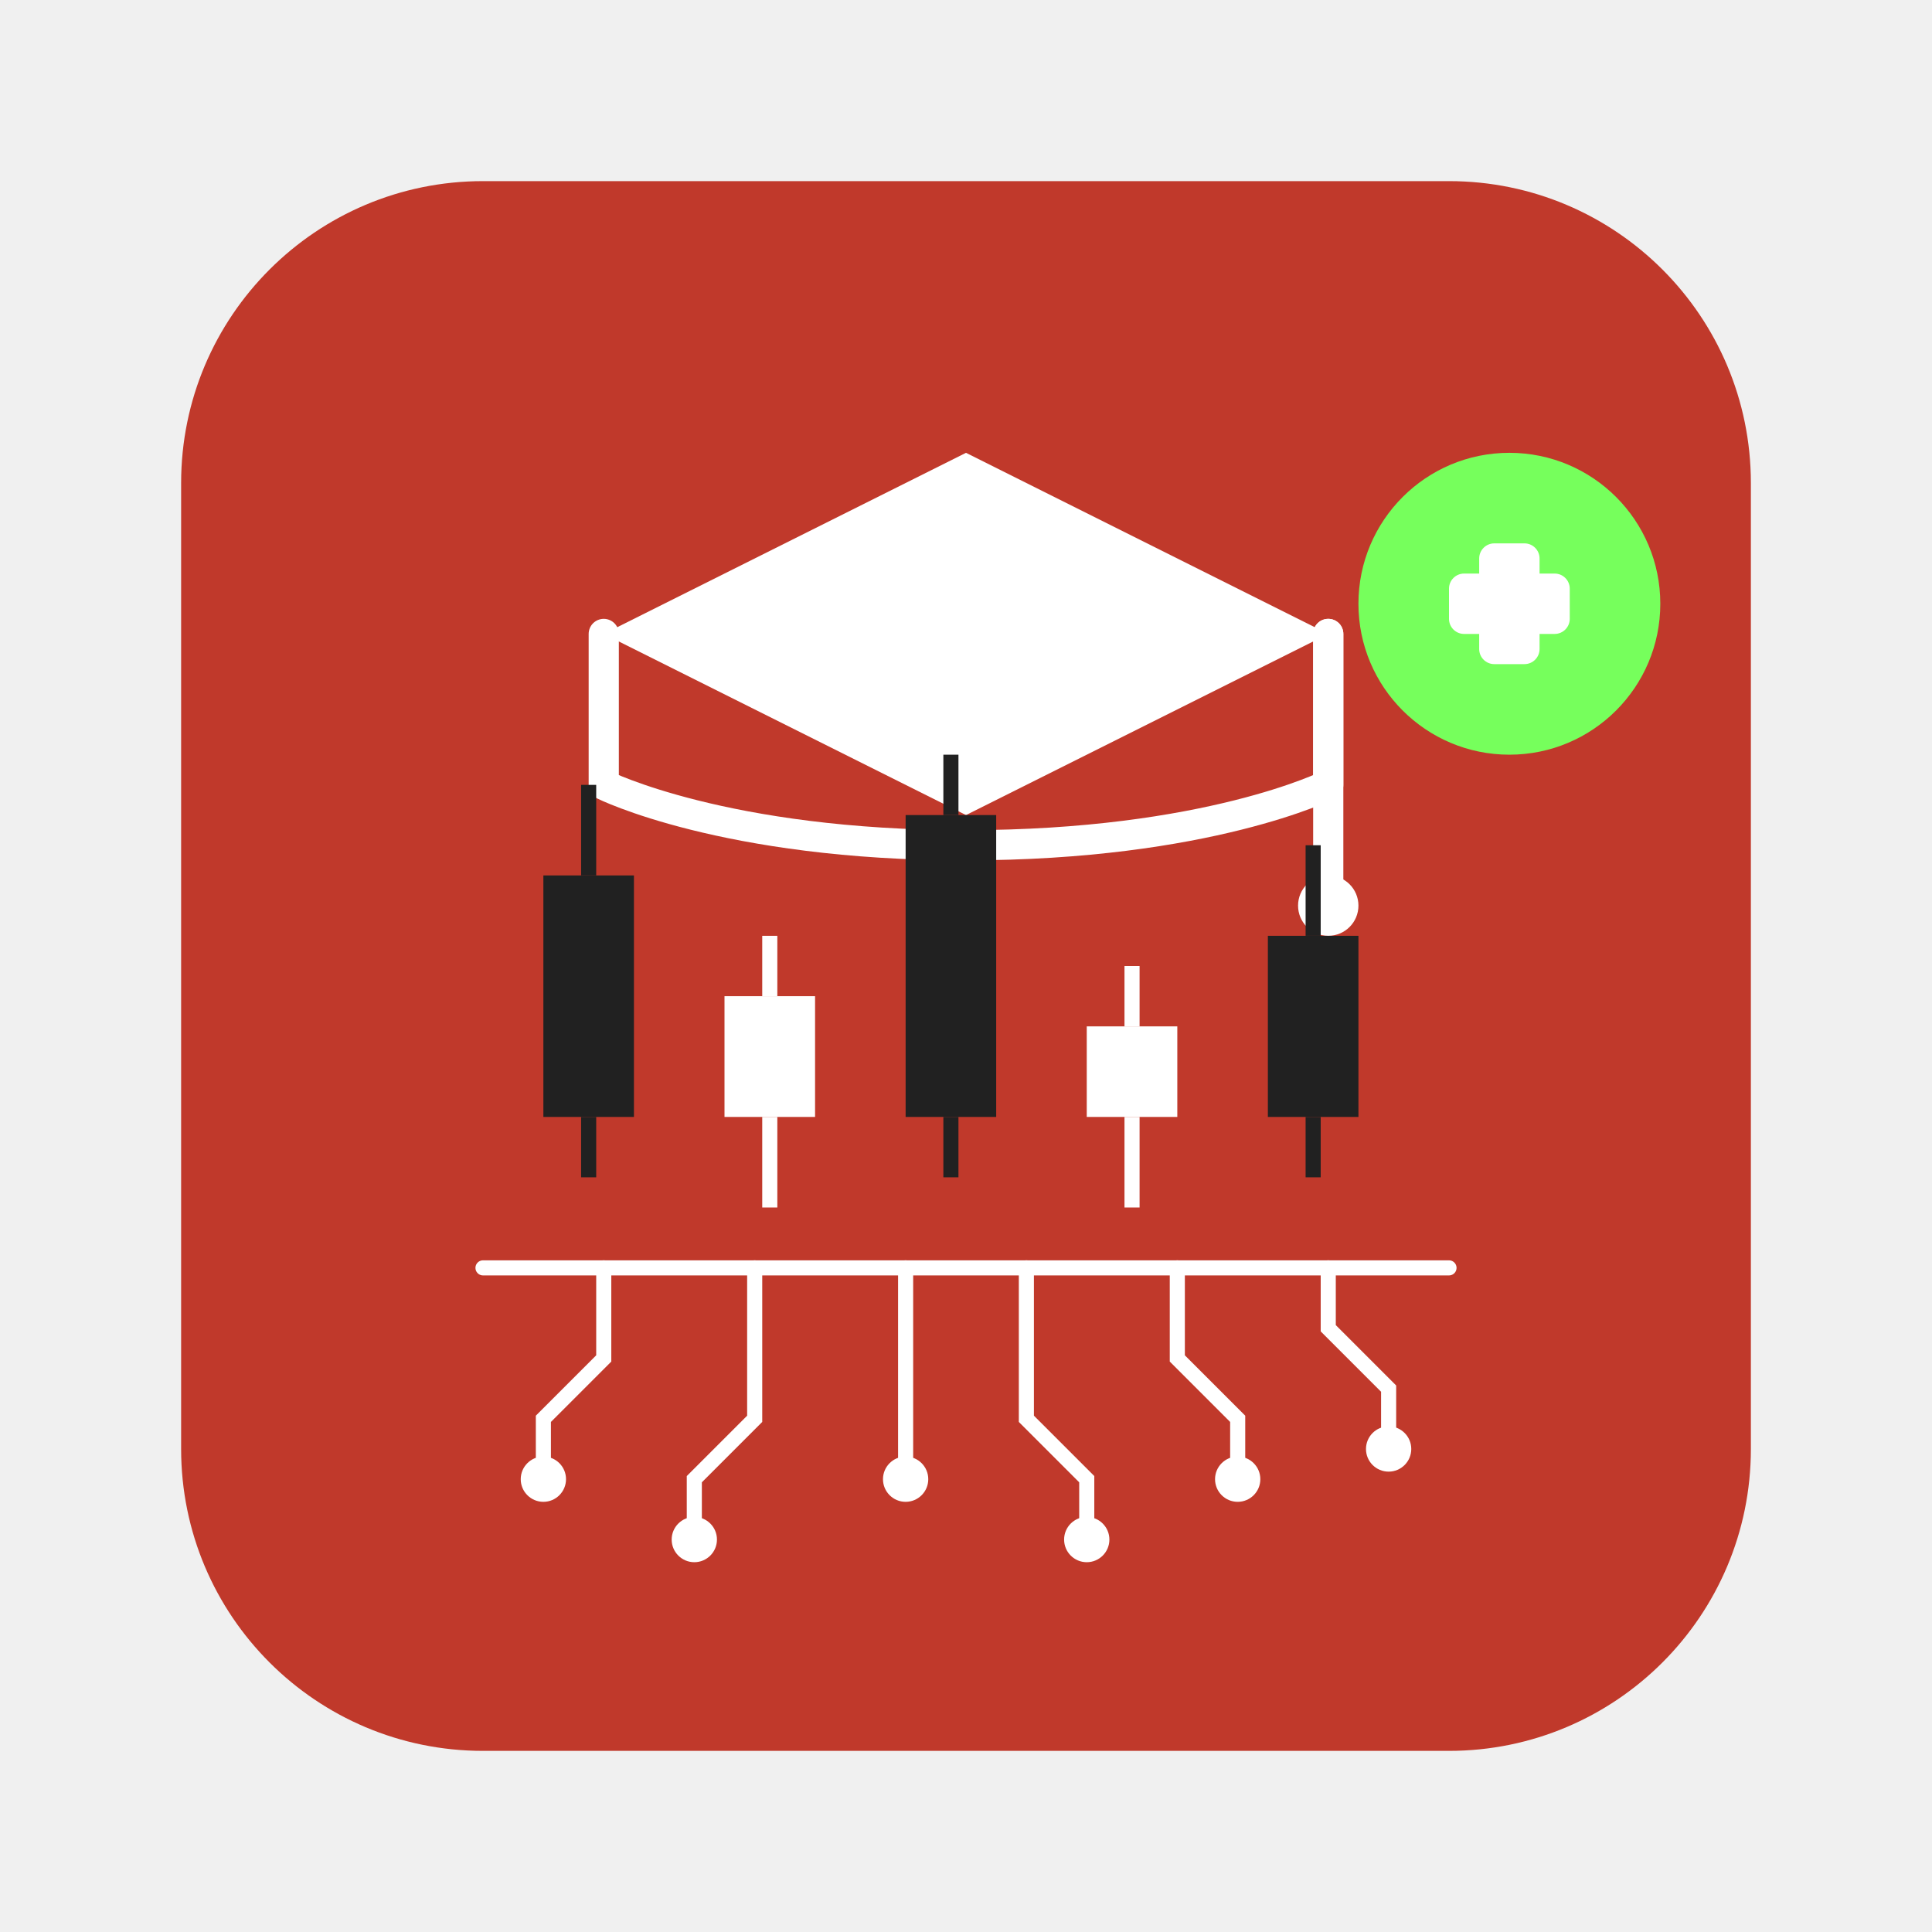
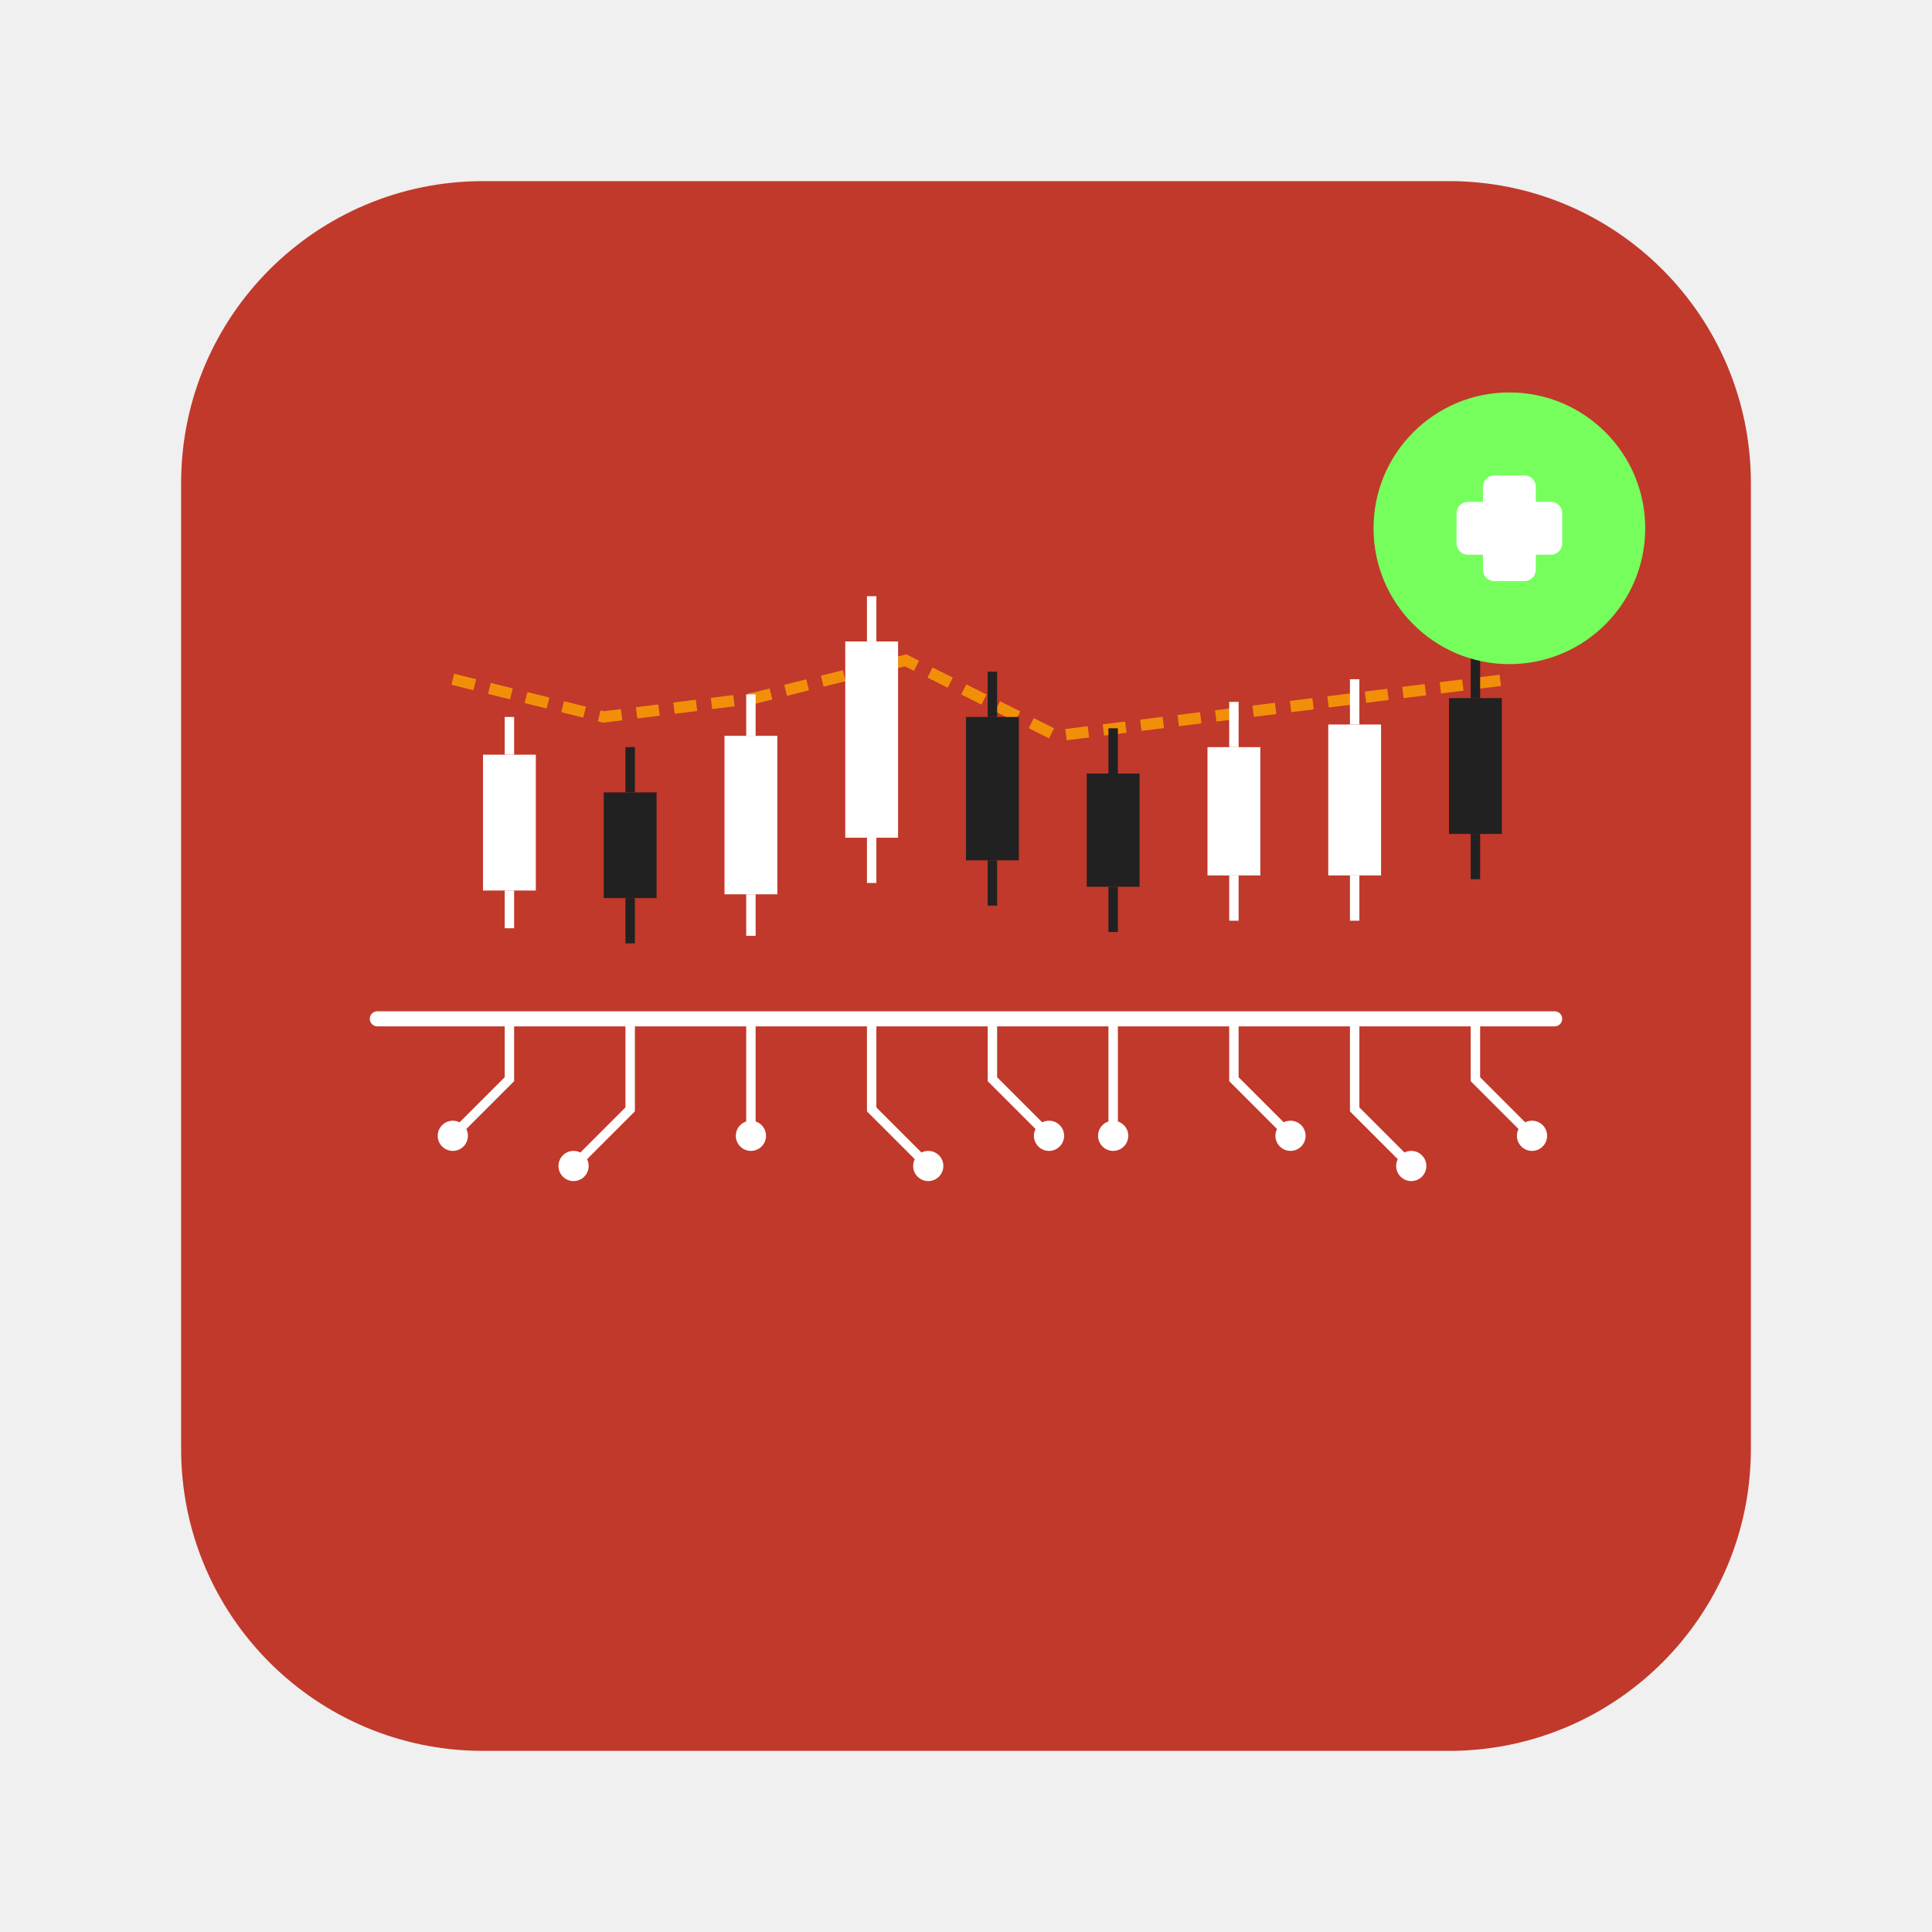
<svg xmlns="http://www.w3.org/2000/svg" width="512" height="512" viewBox="0 0 512 512" fill="none">
  <rect x="48" y="48" width="416" height="416" rx="80" fill="#C0392B" />
-   <path d="M256 120L160 168L256 216L352 168L256 120Z" fill="white" />
-   <path d="M352 168V208C352 208 320 224 256 224C192 224 160 208 160 208V168" stroke="white" stroke-width="8" stroke-linecap="round" stroke-linejoin="round" />
-   <line x1="352" y1="168" x2="352" y2="240" stroke="white" stroke-width="8" stroke-linecap="round" />
-   <circle cx="352" cy="240" r="8" fill="white" />
-   <rect x="144" y="232" width="24" height="64" fill="#212121" />
-   <line x1="156" y1="208" x2="156" y2="232" stroke="#212121" stroke-width="4" />
-   <line x1="156" y1="296" x2="156" y2="312" stroke="#212121" stroke-width="4" />
-   <rect x="192" y="264" width="24" height="32" fill="white" />
-   <line x1="204" y1="248" x2="204" y2="264" stroke="white" stroke-width="4" />
-   <line x1="204" y1="296" x2="204" y2="320" stroke="white" stroke-width="4" />
-   <rect x="240" y="216" width="24" height="80" fill="#212121" />
-   <line x1="252" y1="200" x2="252" y2="216" stroke="#212121" stroke-width="4" />
-   <line x1="252" y1="296" x2="252" y2="312" stroke="#212121" stroke-width="4" />
-   <rect x="288" y="272" width="24" height="24" fill="white" />
-   <line x1="300" y1="256" x2="300" y2="272" stroke="white" stroke-width="4" />
-   <line x1="300" y1="296" x2="300" y2="320" stroke="white" stroke-width="4" />
-   <rect x="336" y="248" width="24" height="48" fill="#212121" />
-   <line x1="348" y1="224" x2="348" y2="248" stroke="#212121" stroke-width="4" />
-   <line x1="348" y1="296" x2="348" y2="312" stroke="#212121" stroke-width="4" />
-   <path d="M128 336H384" stroke="white" stroke-width="4" stroke-linecap="round" />
-   <path d="M160 336V360L144 376V392" stroke="white" stroke-width="4" stroke-linecap="round" />
-   <circle cx="144" cy="392" r="6" fill="white" />
-   <path d="M200 336V376L184 392V408" stroke="white" stroke-width="4" stroke-linecap="round" />
-   <circle cx="184" cy="408" r="6" fill="white" />
-   <path d="M240 336V392" stroke="white" stroke-width="4" stroke-linecap="round" />
-   <circle cx="240" cy="392" r="6" fill="white" />
-   <path d="M272 336V376L288 392V408" stroke="white" stroke-width="4" stroke-linecap="round" />
-   <circle cx="288" cy="408" r="6" fill="white" />
-   <path d="M312 336V360L328 376V392" stroke="white" stroke-width="4" stroke-linecap="round" />
-   <circle cx="328" cy="392" r="6" fill="white" />
-   <path d="M352 336V352L368 368V384" stroke="white" stroke-width="4" stroke-linecap="round" />
-   <circle cx="368" cy="384" r="6" fill="white" />
-   <circle cx="400" cy="160" r="40" fill="#76FF5C" />
-   <rect x="384" y="152" width="32" height="16" rx="4" fill="white" />
-   <rect x="392" y="144" width="16" height="32" rx="4" fill="white" />
+   <path d="M120 180 L160 190 L200 185 L240 175 L280 195 L320 190 L360 185 L400 180" stroke="#FFA500" stroke-width="3" stroke-dasharray="6 4" fill="none" opacity="0.8" />
+   <rect x="128" y="200" width="14" height="36" fill="white" />
+   <line x1="135" y1="190" x2="135" y2="200" stroke="white" stroke-width="2.5" />
+   <line x1="135" y1="236" x2="135" y2="246" stroke="white" stroke-width="2.5" />
+   <rect x="160" y="210" width="14" height="28" fill="#212121" />
+   <line x1="167" y1="198" x2="167" y2="210" stroke="#212121" stroke-width="2.5" />
+   <line x1="167" y1="238" x2="167" y2="250" stroke="#212121" stroke-width="2.5" />
+   <rect x="192" y="195" width="14" height="42" fill="white" />
+   <line x1="199" y1="184" x2="199" y2="195" stroke="white" stroke-width="2.5" />
+   <line x1="199" y1="237" x2="199" y2="248" stroke="white" stroke-width="2.5" />
+   <rect x="224" y="170" width="14" height="52" fill="white" />
+   <line x1="231" y1="158" x2="231" y2="170" stroke="white" stroke-width="2.5" />
+   <line x1="231" y1="222" x2="231" y2="234" stroke="white" stroke-width="2.5" />
+   <rect x="256" y="190" width="14" height="38" fill="#212121" />
+   <line x1="263" y1="178" x2="263" y2="190" stroke="#212121" stroke-width="2.5" />
+   <line x1="263" y1="228" x2="263" y2="240" stroke="#212121" stroke-width="2.5" />
+   <rect x="288" y="205" width="14" height="30" fill="#212121" />
+   <line x1="295" y1="193" x2="295" y2="205" stroke="#212121" stroke-width="2.5" />
+   <line x1="295" y1="235" x2="295" y2="247" stroke="#212121" stroke-width="2.5" />
+   <rect x="320" y="198" width="14" height="34" fill="white" />
+   <line x1="327" y1="186" x2="327" y2="198" stroke="white" stroke-width="2.5" />
+   <line x1="327" y1="232" x2="327" y2="244" stroke="white" stroke-width="2.5" />
+   <rect x="352" y="192" width="14" height="40" fill="white" />
+   <line x1="359" y1="180" x2="359" y2="192" stroke="white" stroke-width="2.5" />
+   <line x1="359" y1="232" x2="359" y2="244" stroke="white" stroke-width="2.5" />
+   <rect x="384" y="185" width="14" height="36" fill="#212121" />
+   <line x1="391" y1="173" x2="391" y2="185" stroke="#212121" stroke-width="2.5" />
+   <line x1="391" y1="221" x2="391" y2="233" stroke="#212121" stroke-width="2.5" />
+   <path d="M100 270H412" stroke="white" stroke-width="4" stroke-linecap="round" />
+   <path d="M135 270V286L120 301" stroke="white" stroke-width="2.5" stroke-linecap="round" fill="none" />
+   <circle cx="120" cy="301" r="4" fill="white" />
+   <path d="M167 270V294L152 309" stroke="white" stroke-width="2.5" stroke-linecap="round" fill="none" />
+   <circle cx="152" cy="309" r="4" fill="white" />
+   <path d="M199 270V301" stroke="white" stroke-width="2.5" stroke-linecap="round" fill="none" />
+   <circle cx="199" cy="301" r="4" fill="white" />
+   <path d="M231 270V294L246 309" stroke="white" stroke-width="2.5" stroke-linecap="round" fill="none" />
+   <circle cx="246" cy="309" r="4" fill="white" />
+   <path d="M263 270V286L278 301" stroke="white" stroke-width="2.5" stroke-linecap="round" fill="none" />
+   <circle cx="278" cy="301" r="4" fill="white" />
+   <path d="M295 270V301" stroke="white" stroke-width="2.5" stroke-linecap="round" fill="none" />
+   <circle cx="295" cy="301" r="4" fill="white" />
+   <path d="M327 270V286L342 301" stroke="white" stroke-width="2.5" stroke-linecap="round" fill="none" />
+   <circle cx="342" cy="301" r="4" fill="white" />
+   <path d="M359 270V294L374 309" stroke="white" stroke-width="2.5" stroke-linecap="round" fill="none" />
+   <circle cx="374" cy="309" r="4" fill="white" />
+   <path d="M391 270V286L406 301" stroke="white" stroke-width="2.5" stroke-linecap="round" fill="none" />
+   <circle cx="406" cy="301" r="4" fill="white" />
+   <circle cx="400" cy="140" r="36" fill="#76FF5C" />
+   <rect x="386" y="133" width="28" height="14" rx="3" fill="white" />
+   <rect x="393" y="126" width="14" height="28" rx="3" fill="white" />
</svg>
